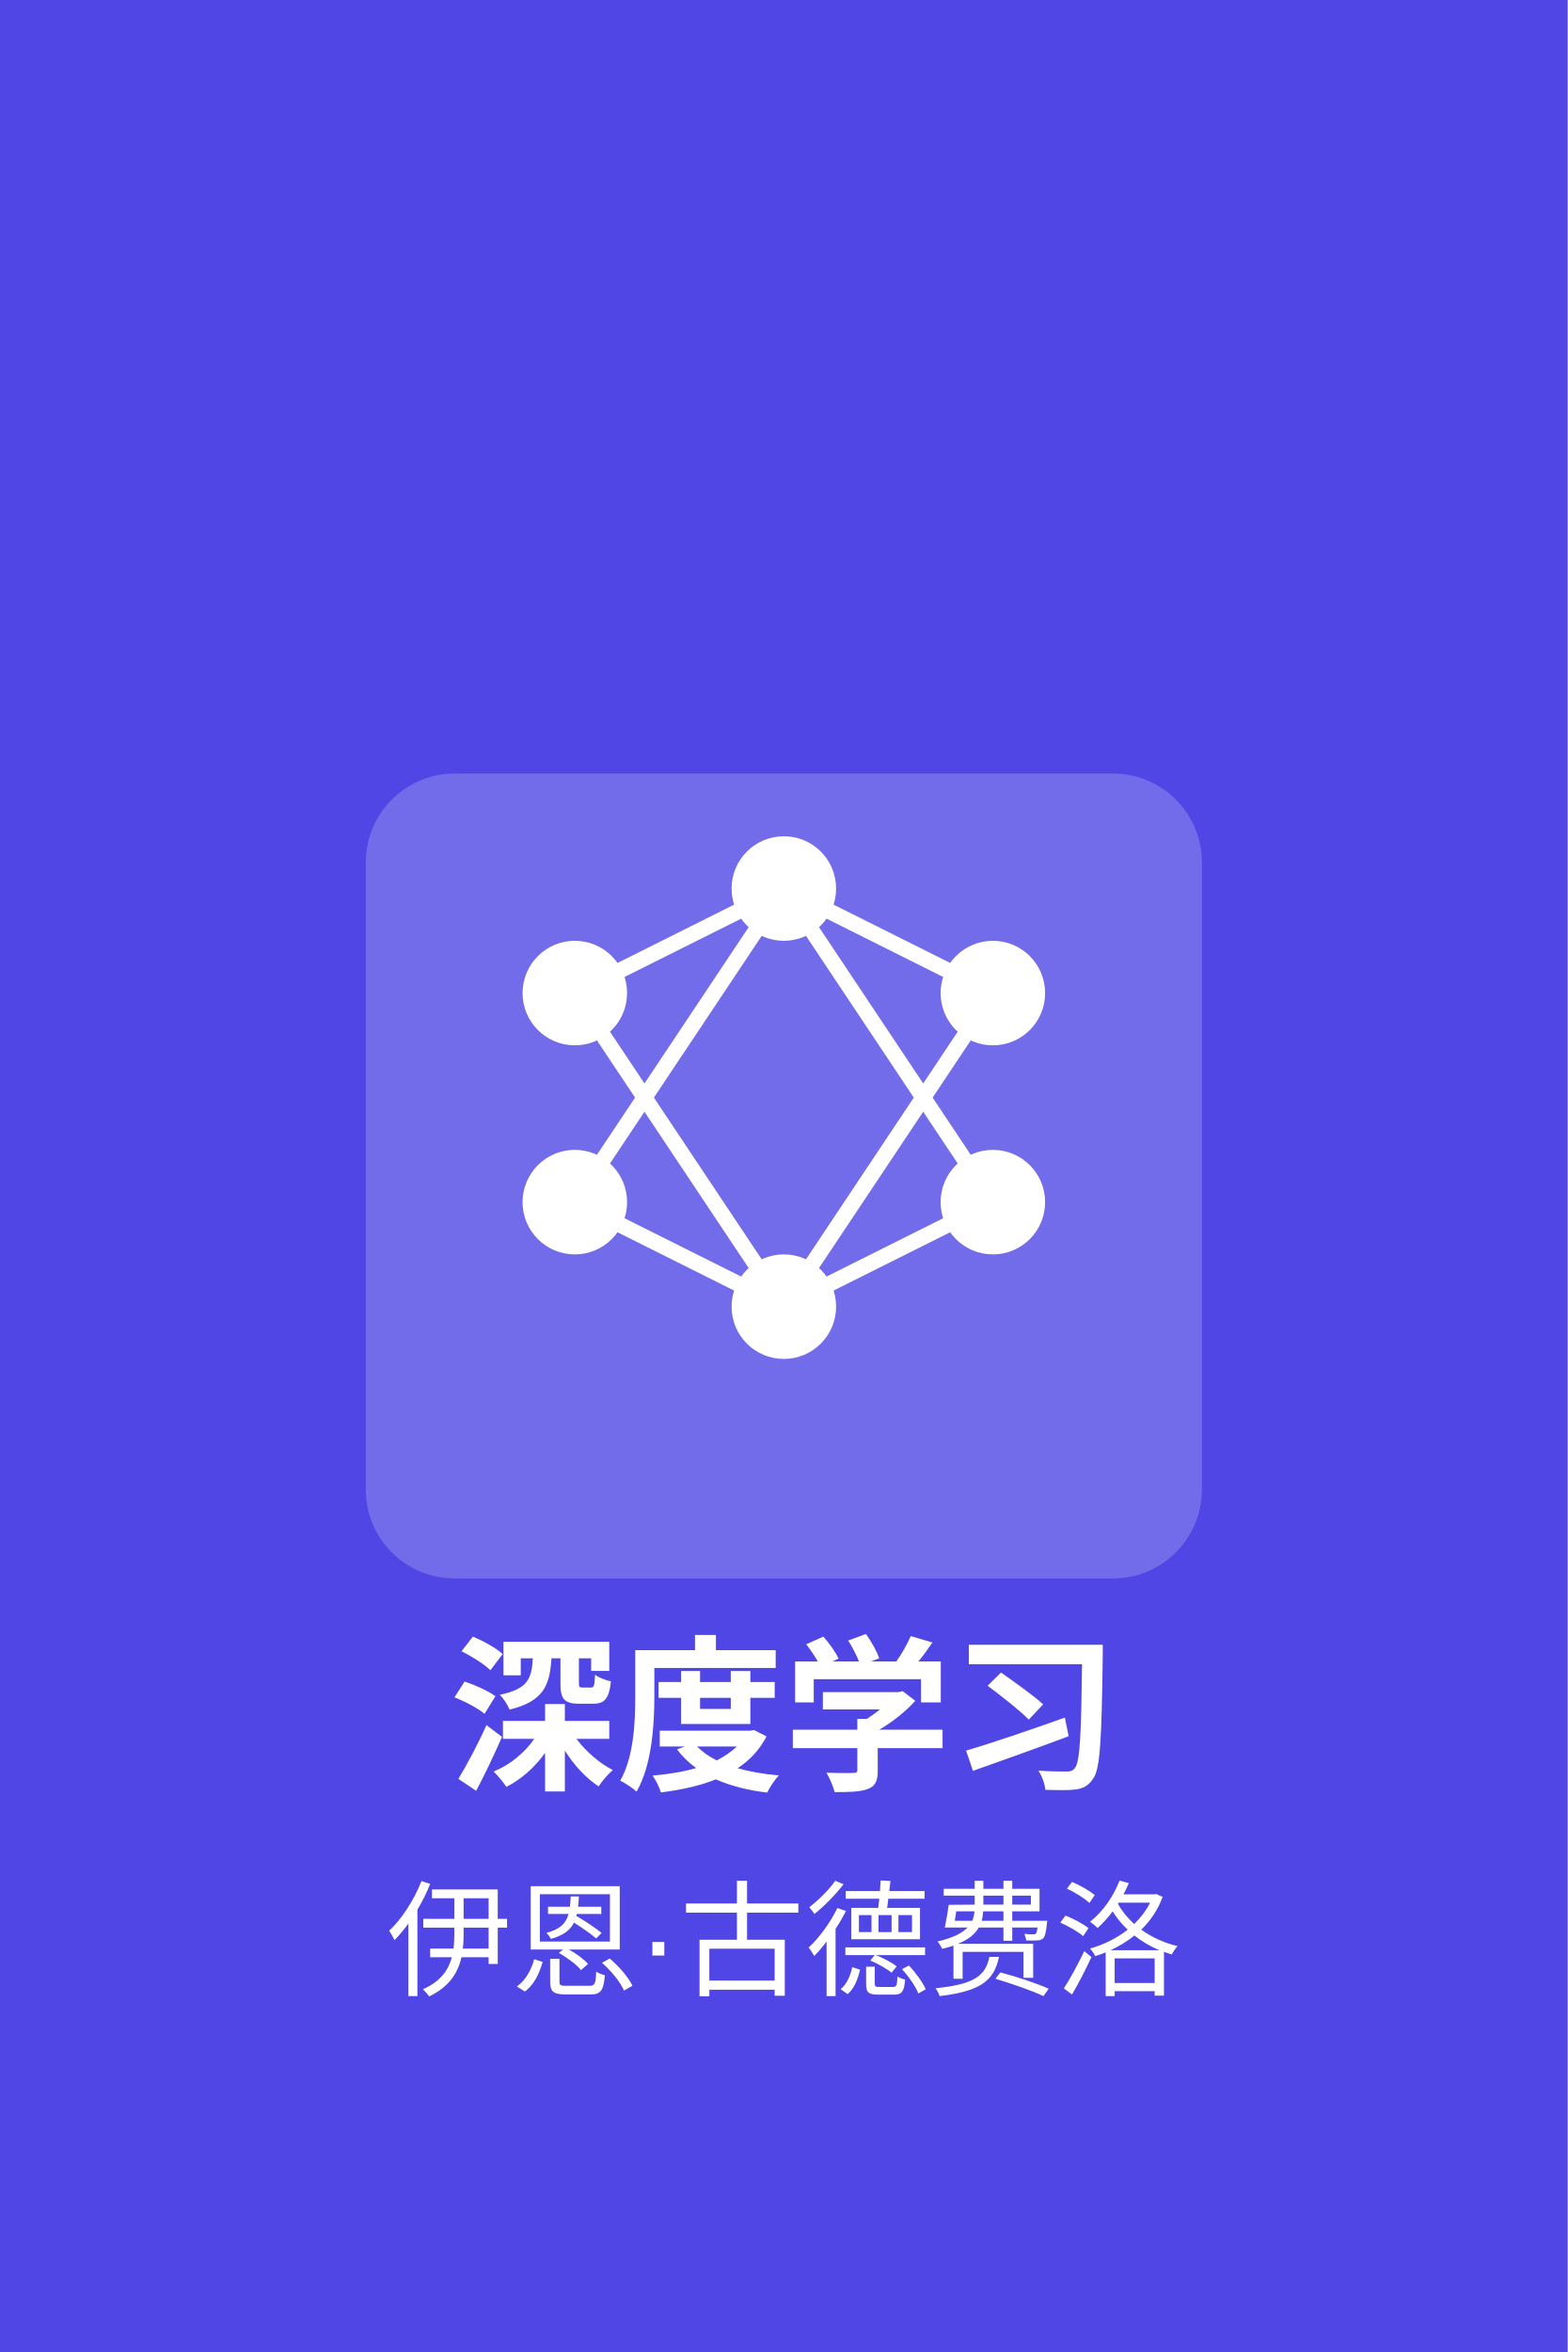
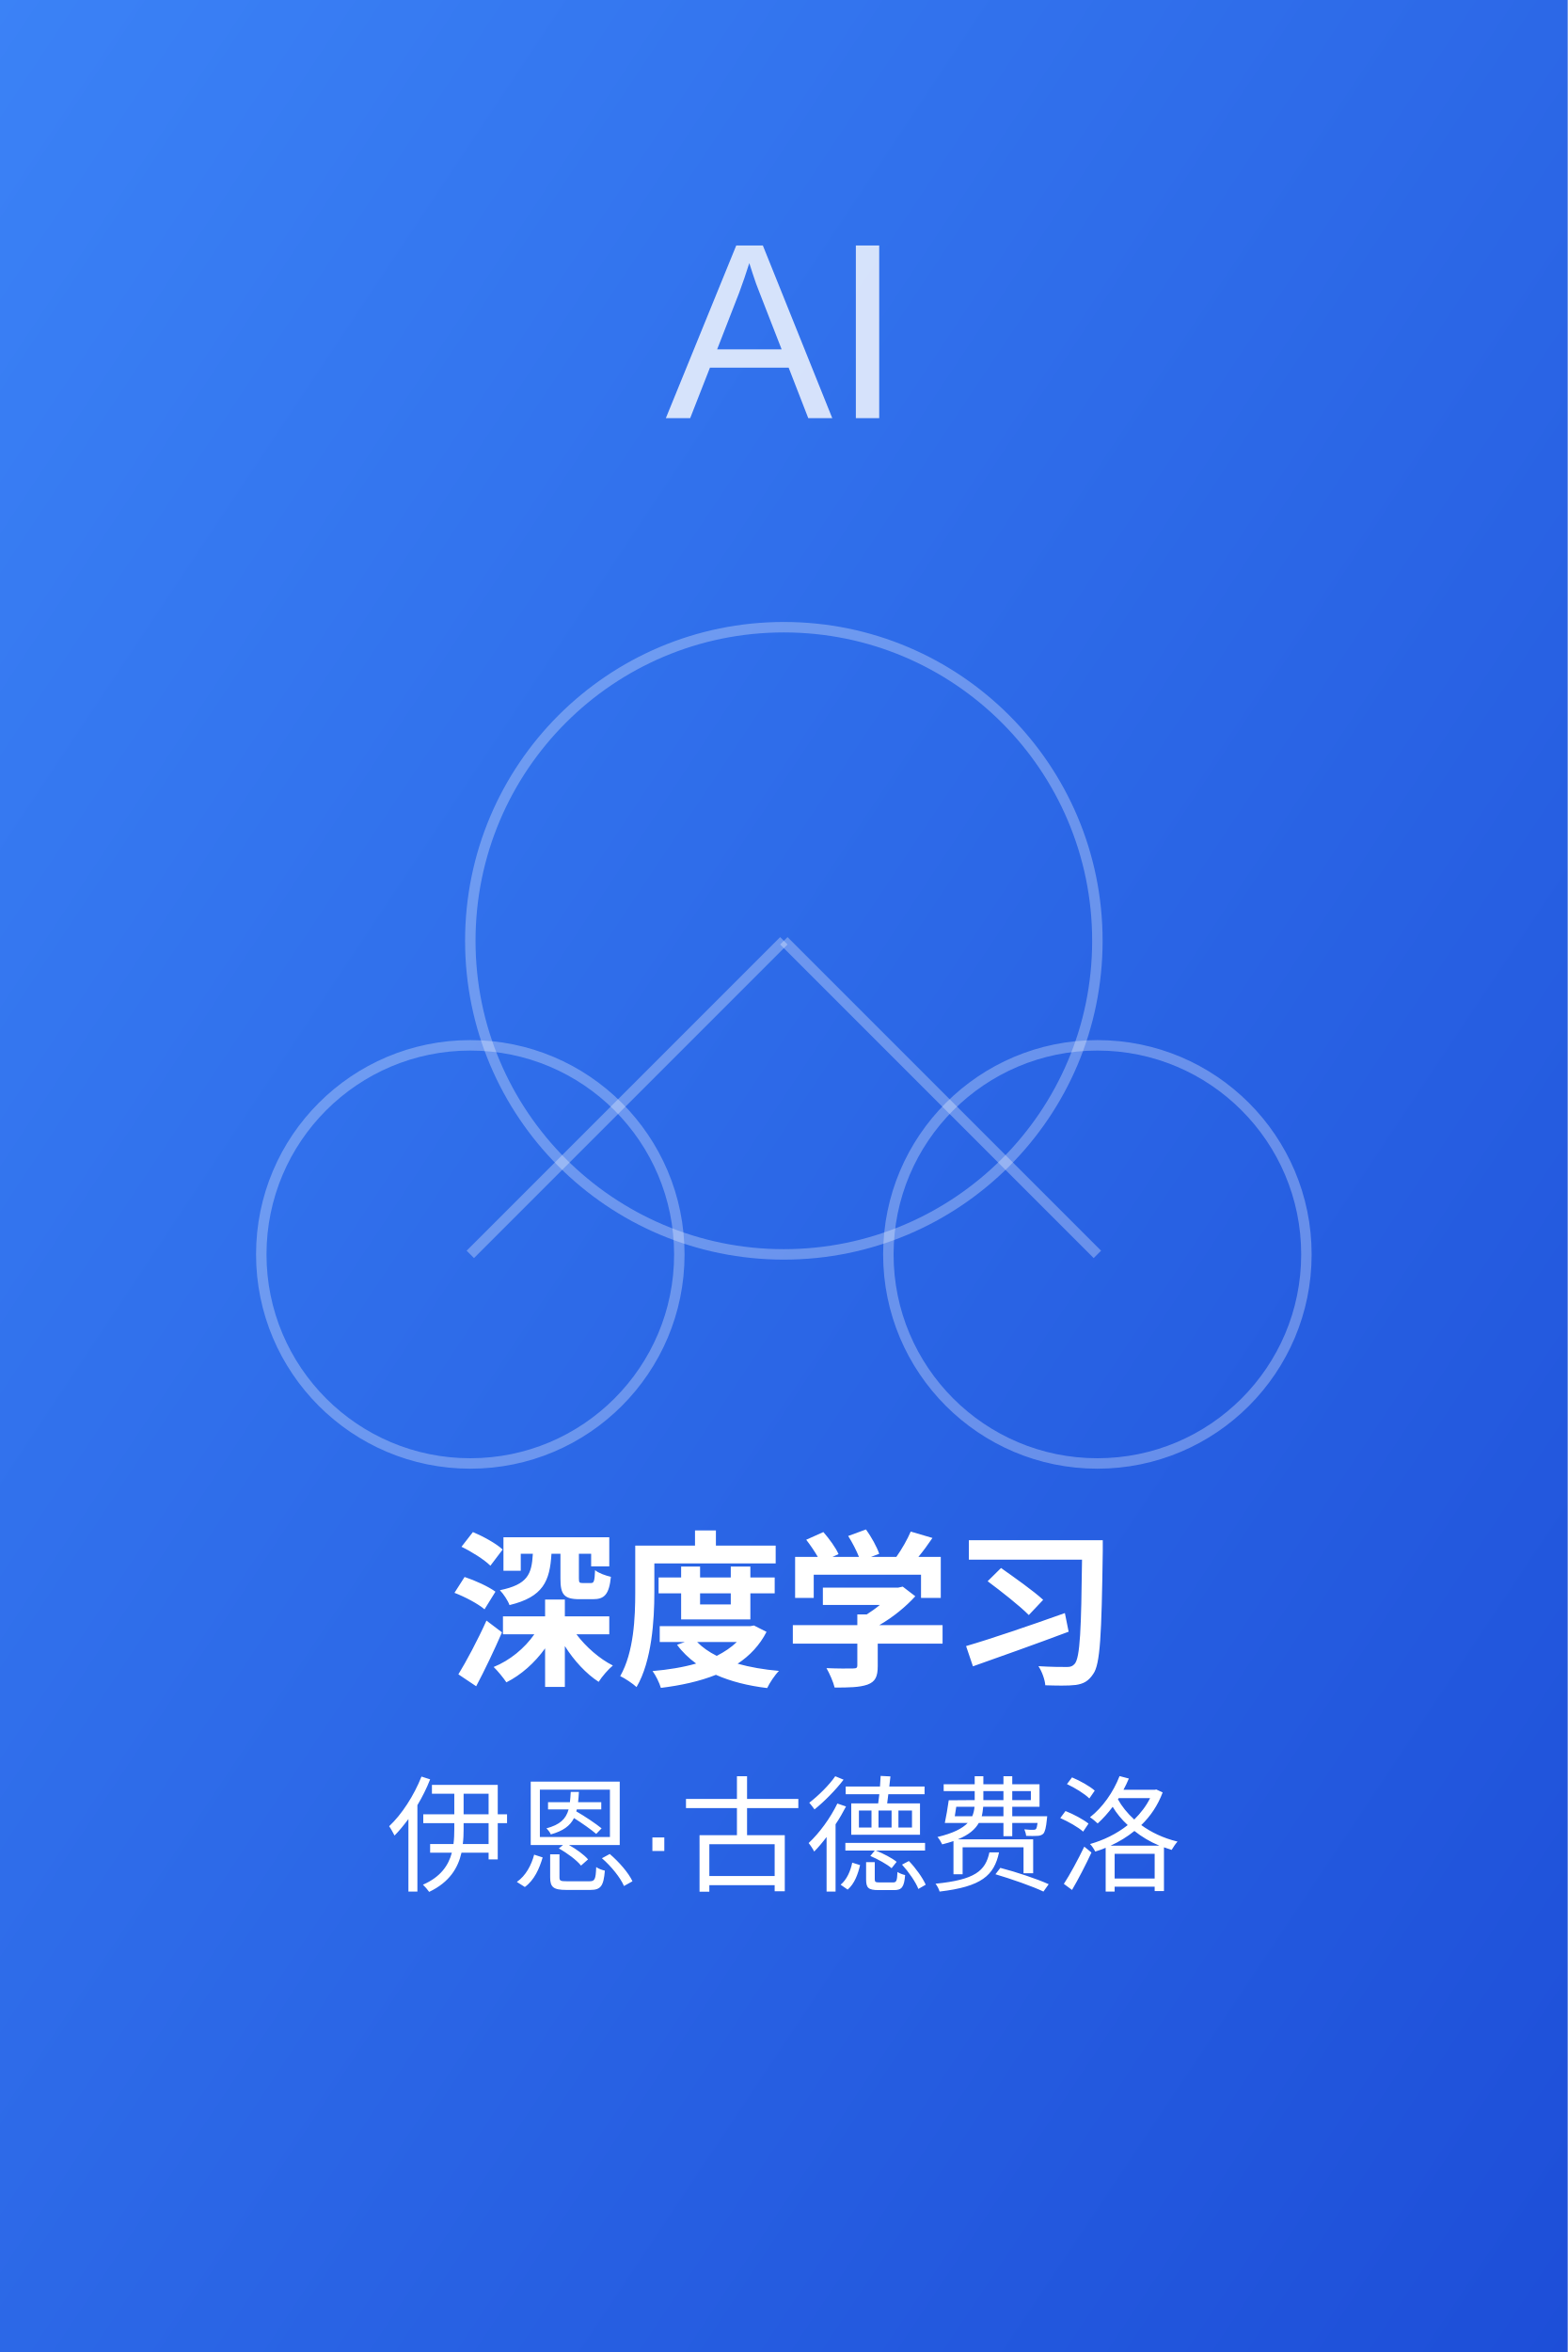
<svg xmlns="http://www.w3.org/2000/svg" width="150" height="225" viewBox="0 0 150 225" fill="none">
-   <rect width="150" height="225" fill="#4F46E5" />
-   <path d="M35 82.5C35 77.806 38.806 74 43.5 74H106.5C111.194 74 115 77.806 115 82.5V142.5C115 147.194 111.194 151 106.5 151H43.5C38.806 151 35 147.194 35 142.5V82.5Z" fill="white" fill-opacity="0.2" />
-   <circle cx="55" cy="95" r="5" fill="white" />
-   <circle cx="75" cy="85" r="5" fill="white" />
-   <circle cx="95" cy="95" r="5" fill="white" />
-   <circle cx="55" cy="115" r="5" fill="white" />
-   <circle cx="75" cy="125" r="5" fill="white" />
-   <circle cx="95" cy="115" r="5" fill="white" />
-   <line x1="55" y1="95" x2="75" y2="85" stroke="white" stroke-width="1.5" />
-   <line x1="75" y1="85" x2="95" y2="95" stroke="white" stroke-width="1.5" />
-   <line x1="55" y1="95" x2="75" y2="125" stroke="white" stroke-width="1.5" />
-   <line x1="75" y1="85" x2="55" y2="115" stroke="white" stroke-width="1.5" />
-   <line x1="75" y1="85" x2="95" y2="115" stroke="white" stroke-width="1.5" />
-   <line x1="95" y1="95" x2="75" y2="125" stroke="white" stroke-width="1.5" />
-   <line x1="55" y1="115" x2="75" y2="125" stroke="white" stroke-width="1.5" />
-   <line x1="95" y1="115" x2="75" y2="125" stroke="white" stroke-width="1.5" />
-   <text x="75" y="170" font-family="Arial" font-size="16" font-weight="bold" fill="white" text-anchor="middle">深度学习</text>
-   <text x="75" y="190" font-family="Arial" font-size="12" fill="white" text-anchor="middle">伊恩·古德费洛</text>
+   <defs>
+     <linearGradient id="grad1" x1="0%" y1="0%" x2="100%" y2="100%">
+       <stop offset="0%" style="stop-color:#3B82F6;stop-opacity:1" />
+       <stop offset="100%" style="stop-color:#1D4ED8;stop-opacity:1" />
+     </linearGradient>
+   </defs>
+   <rect width="150" height="225" fill="url(#grad1)" />
+   <circle cx="75" cy="90" r="30" stroke="white" stroke-width="1" fill="none" opacity="0.3" />
+   <circle cx="45" cy="120" r="20" stroke="white" stroke-width="1" fill="none" opacity="0.3" />
+   <circle cx="105" cy="120" r="20" stroke="white" stroke-width="1" fill="none" opacity="0.3" />
+   <line x1="75" y1="90" x2="45" y2="120" stroke="white" stroke-width="1" opacity="0.3" />
+   <line x1="75" y1="90" x2="105" y2="120" stroke="white" stroke-width="1" opacity="0.3" />
+   <text x="75" y="160" font-family="Arial" font-size="16" fill="white" text-anchor="middle" font-weight="bold">深度学习</text>
+   <text x="75" y="180" font-family="Arial" font-size="12" fill="white" text-anchor="middle">伊恩·古德费洛</text>
+   <text x="75" y="40" font-family="Arial" font-size="24" fill="white" text-anchor="middle" opacity="0.8">AI</text>
</svg>
